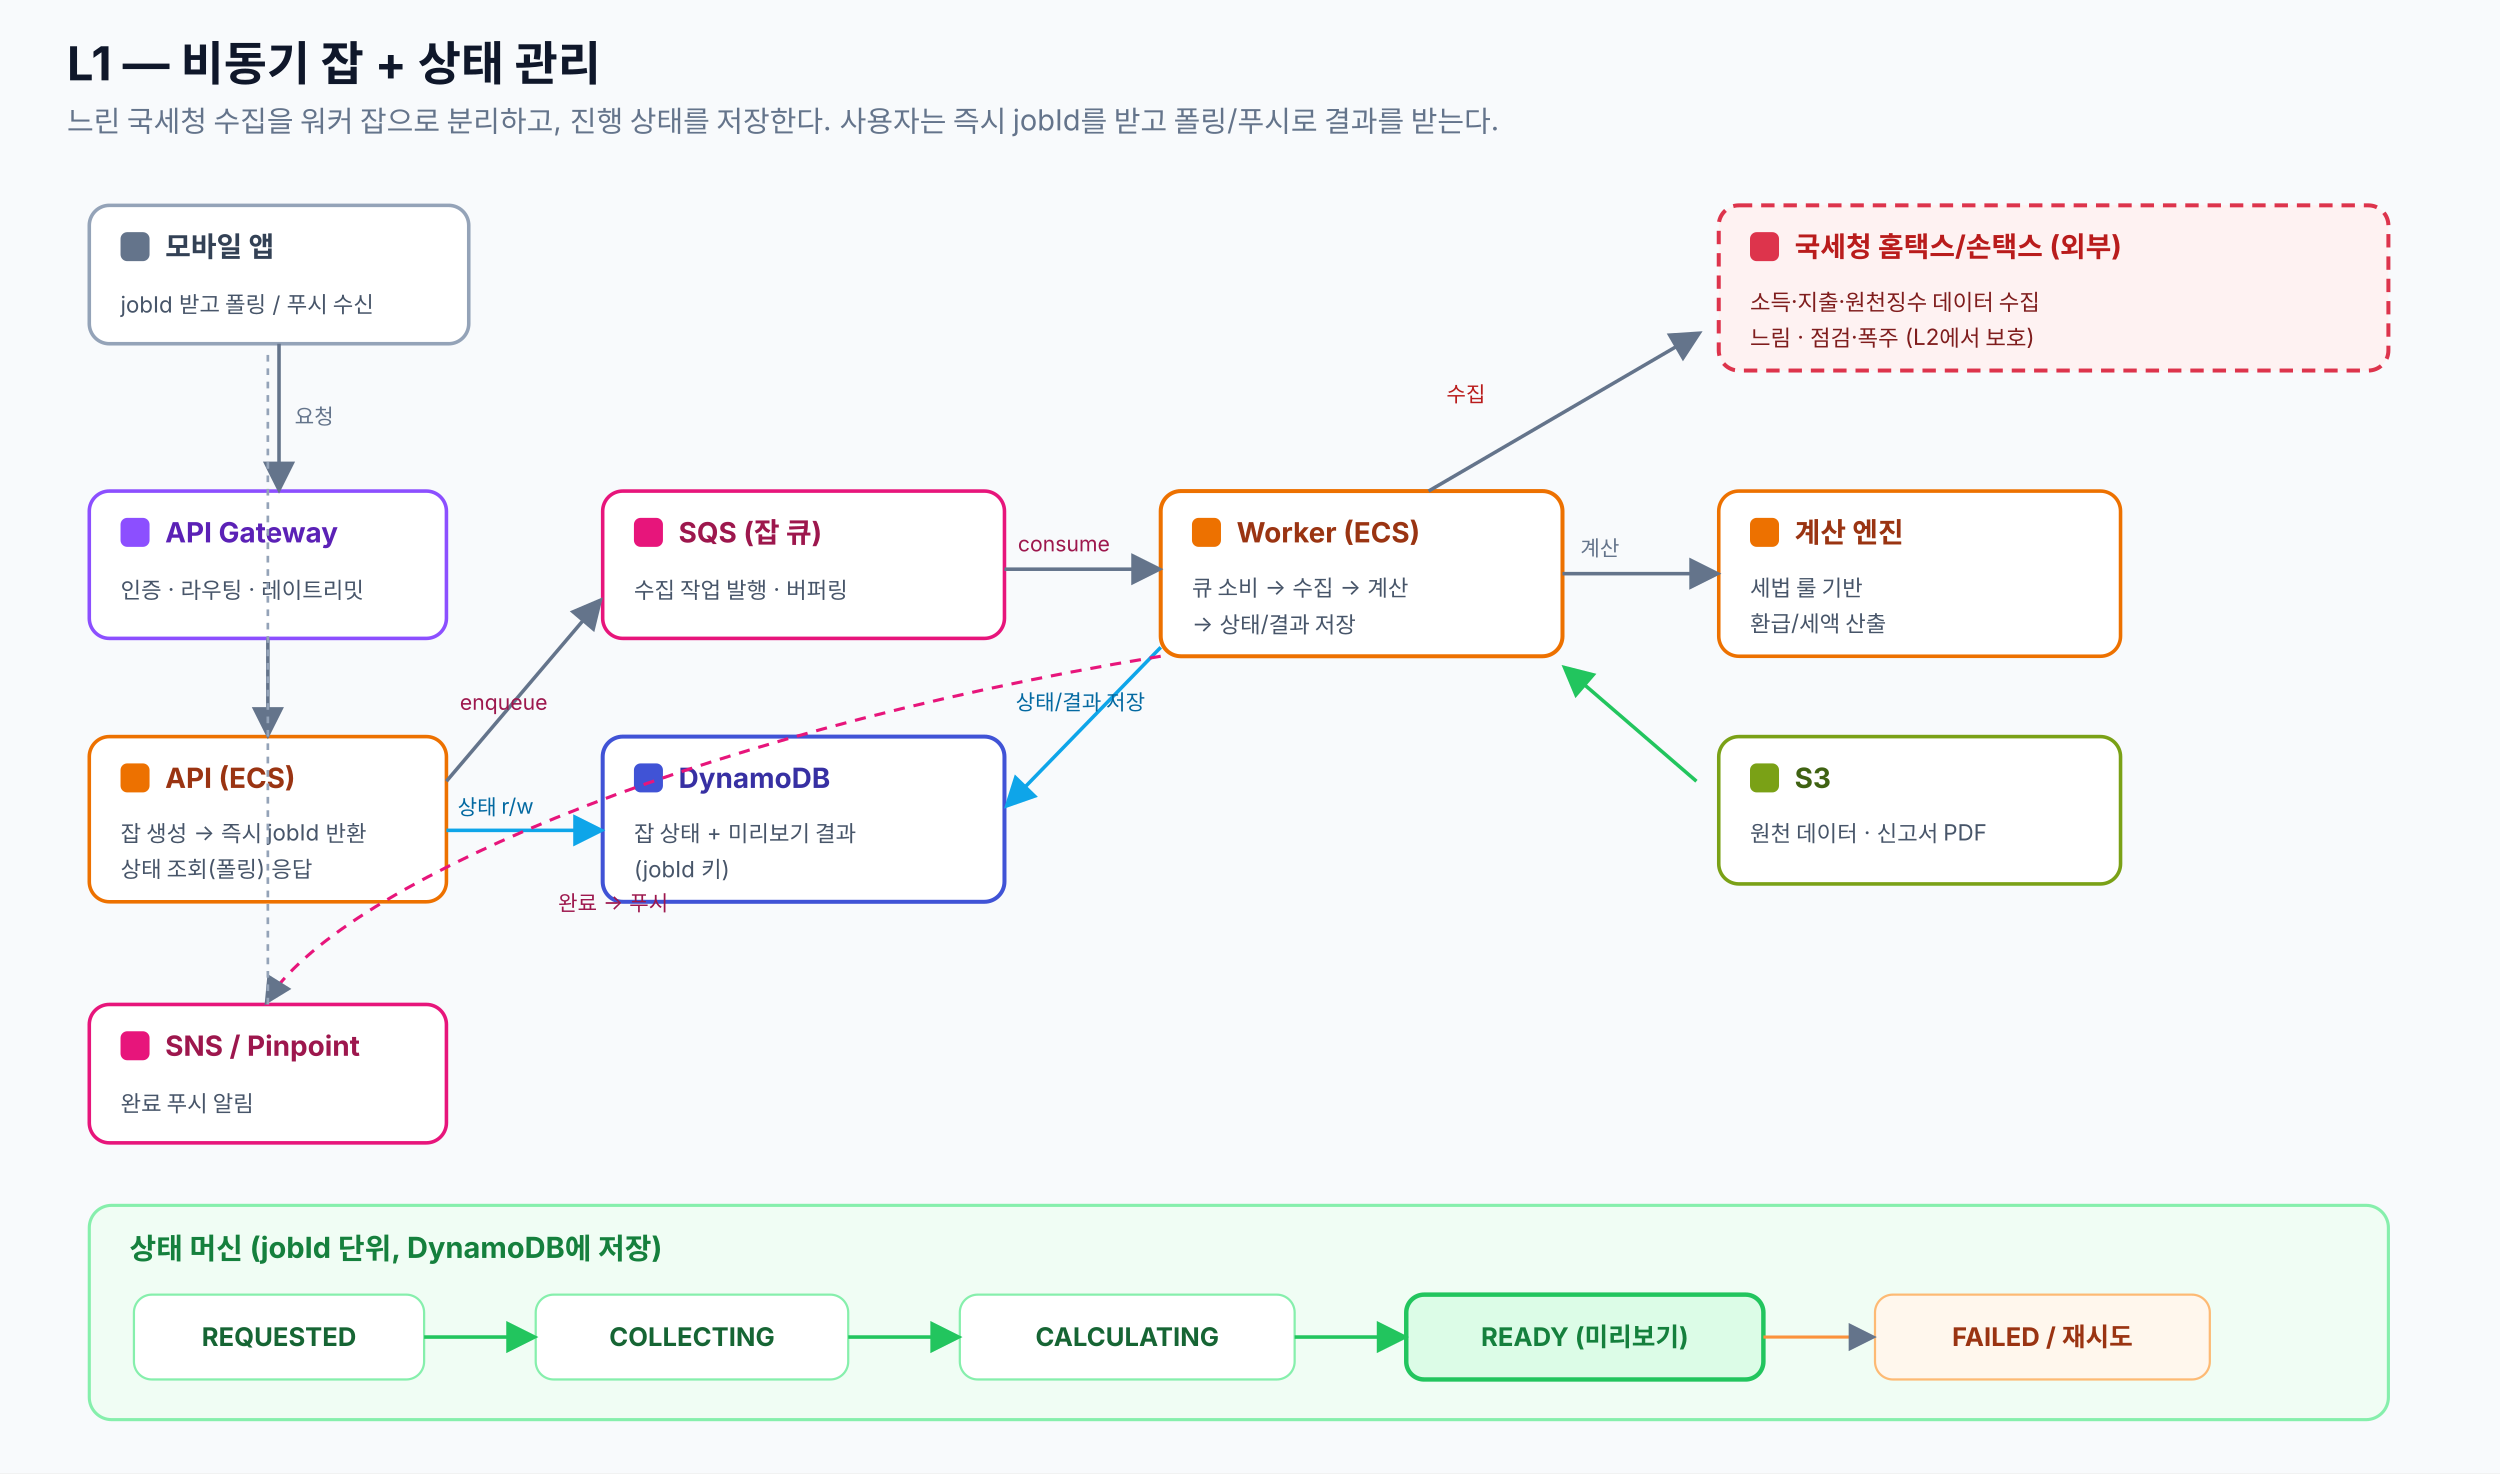
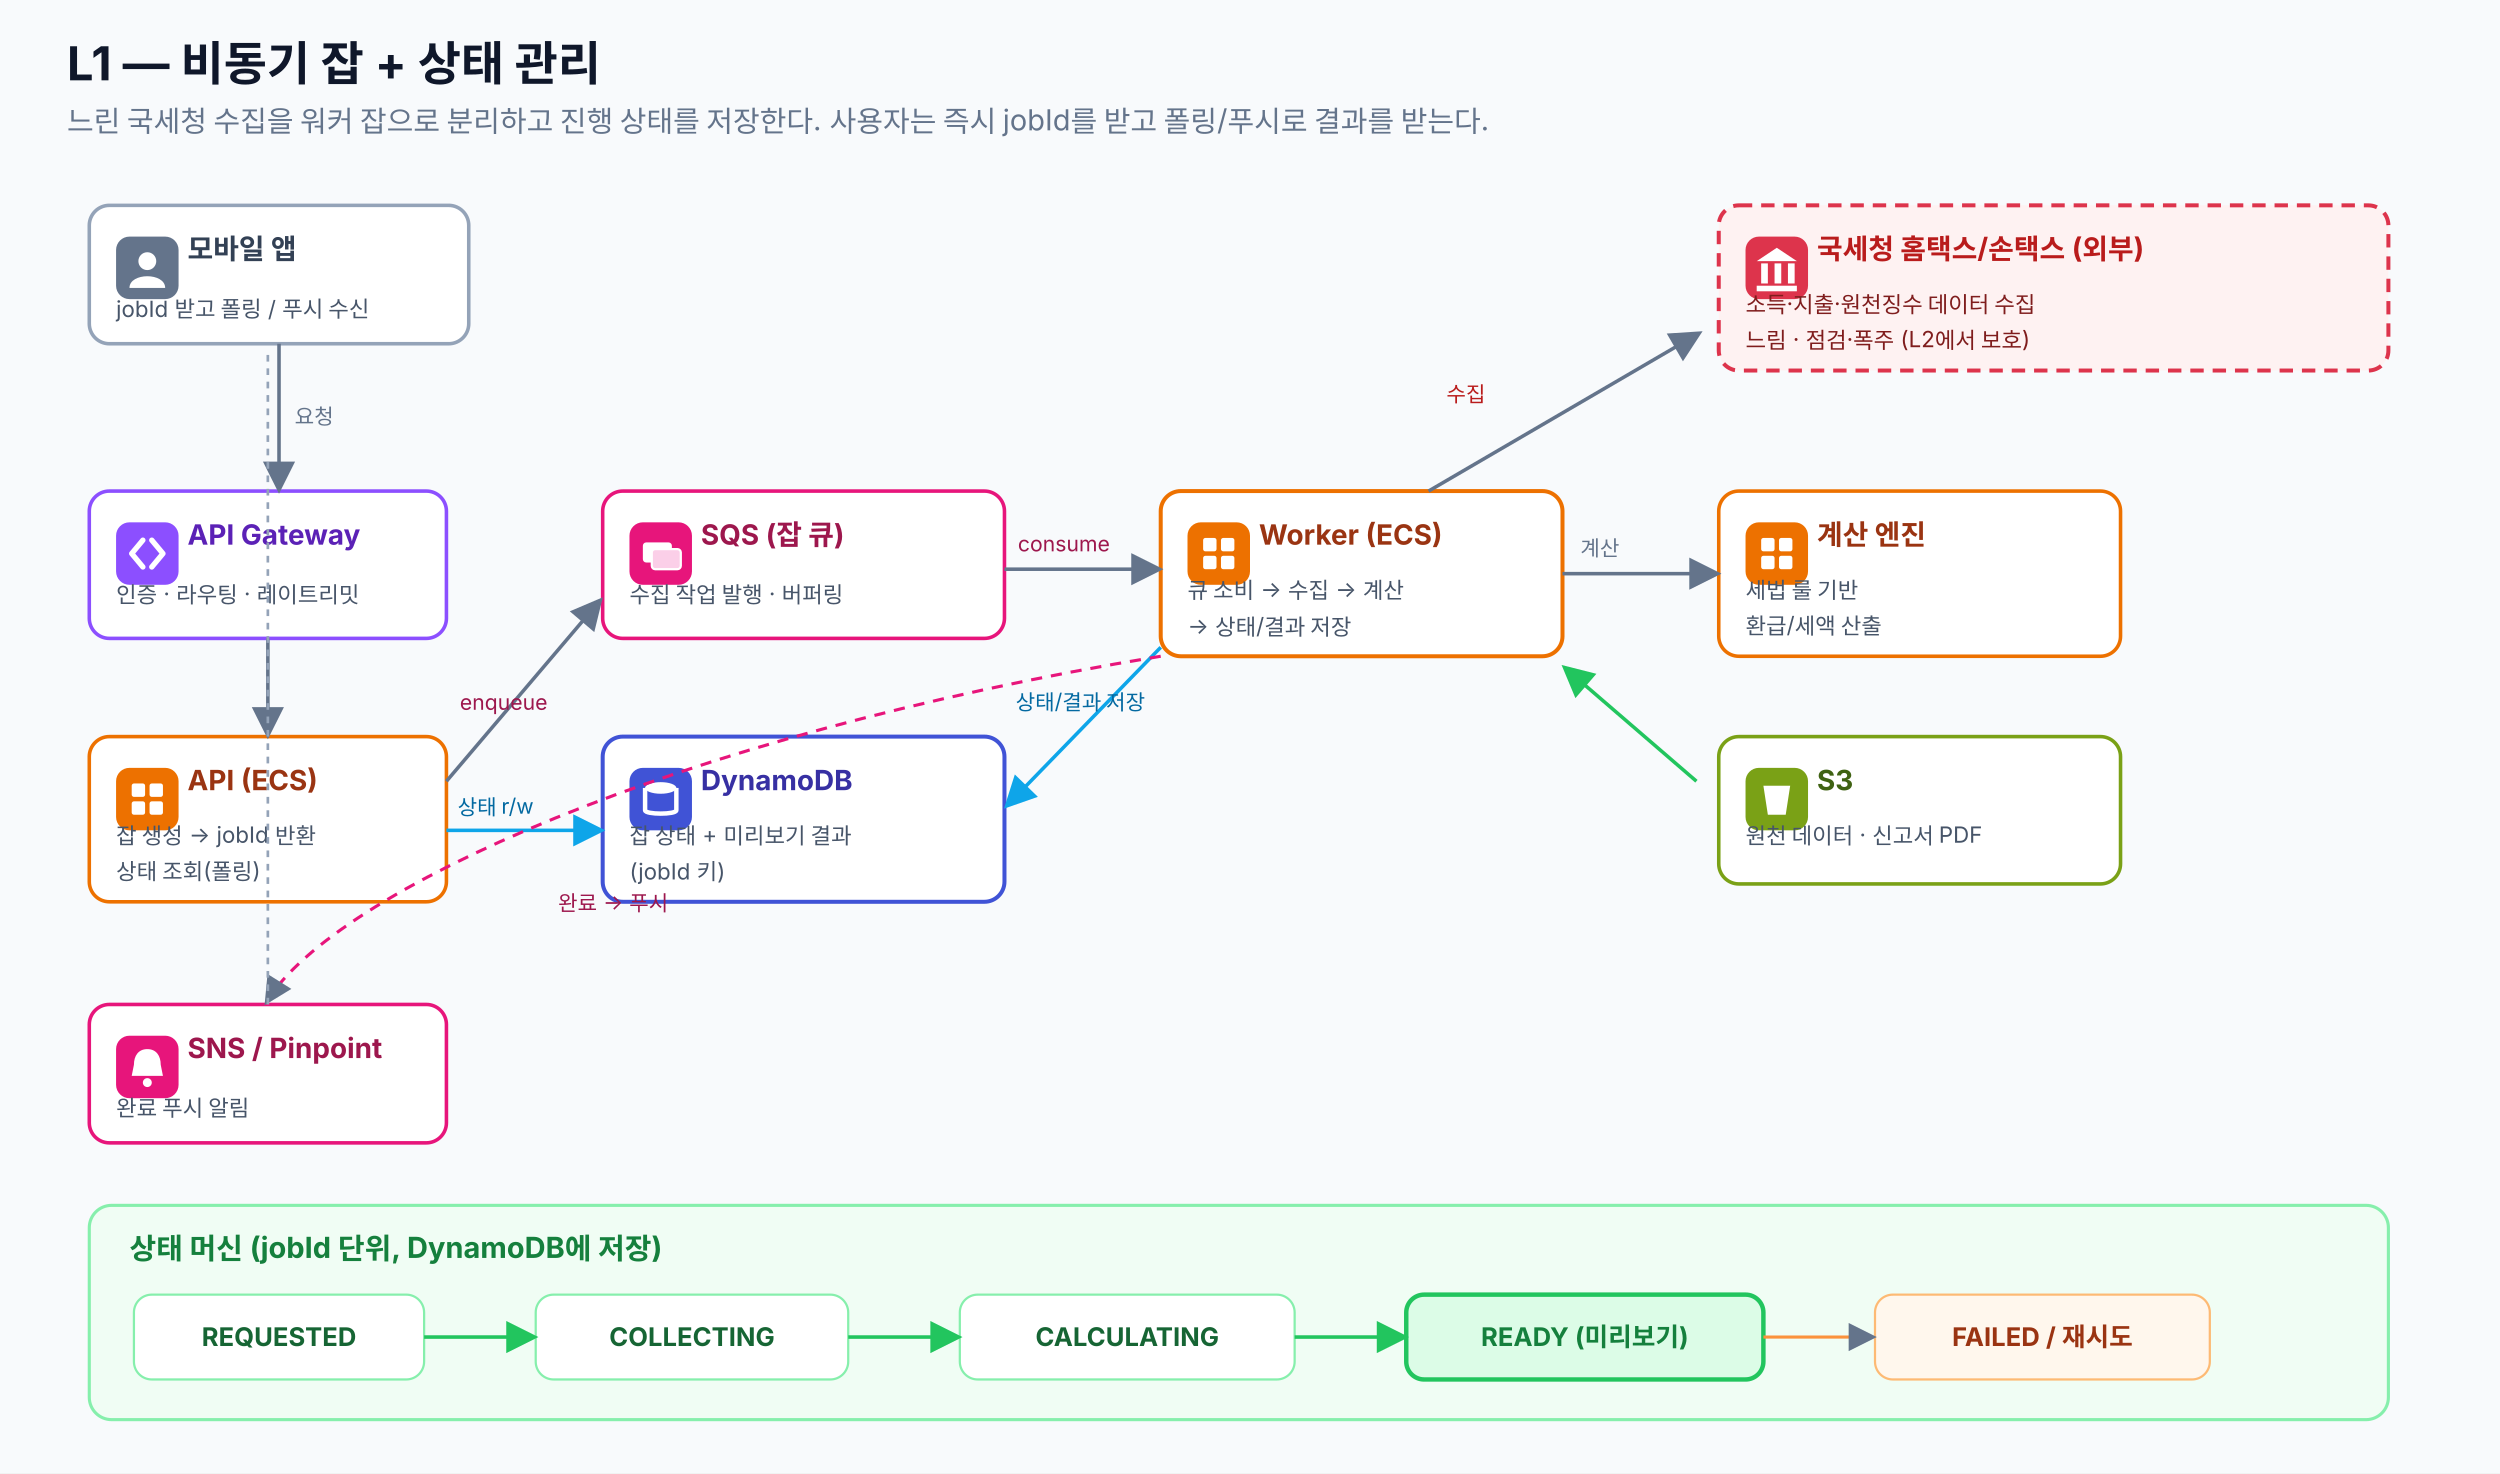
<svg xmlns="http://www.w3.org/2000/svg" width="1120" height="660" viewBox="0 0 1120 660" font-family="-apple-system, 'Segoe UI', 'Apple SD Gothic Neo', 'Malgun Gothic', sans-serif">
  <defs>
    <marker id="b" markerWidth="9" markerHeight="9" refX="7" refY="4.5" orient="auto">
      <path d="M0,0 L9,4.5 L0,9 Z" fill="#64748b" />
    </marker>
    <marker id="bd" markerWidth="9" markerHeight="9" refX="7" refY="4.5" orient="auto">
      <path d="M0,0 L9,4.5 L0,9 Z" fill="#0ea5e9" />
    </marker>
    <marker id="bg" markerWidth="9" markerHeight="9" refX="7" refY="4.5" orient="auto">
      <path d="M0,0 L9,4.5 L0,9 Z" fill="#22c55e" />
    </marker>
+     <g id="aws-client">
+       <rect width="28" height="28" rx="6" fill="#64748b" />
+       <circle cx="14" cy="11" r="4" fill="#fff" />
+       <path d="M6,23 C6,16 22,16 22,23 Z" fill="#fff" />
+     </g>
+     <g id="aws-compute">
+       <rect width="28" height="28" rx="6" fill="#ED7100" />
+       <rect x="7" y="7" width="6" height="6" rx="1" fill="#fff" />
+       <rect x="15" y="7" width="6" height="6" rx="1" fill="#fff" />
+       <rect x="7" y="15" width="6" height="6" rx="1" fill="#fff" />
+       <rect x="15" y="15" width="6" height="6" rx="1" fill="#fff" />
+     </g>
+     <g id="aws-apigw">
+       <rect width="28" height="28" rx="6" fill="#8C4FFF" />
+       <path d="M12,8 L7,14 L12,20" fill="none" stroke="#fff" stroke-width="2.4" stroke-linecap="round" stroke-linejoin="round" />
+       <path d="M16,8 L21,14 L16,20" fill="none" stroke="#fff" stroke-width="2.4" stroke-linecap="round" stroke-linejoin="round" />
+     </g>
+     <g id="aws-sqs">
+       <rect width="28" height="28" rx="6" fill="#E7157B" />
+       <rect x="6" y="9" width="13" height="9" rx="1.5" fill="#fff" />
+       <rect x="10" y="12" width="13" height="9" rx="1.5" fill="#fbcfe8" stroke="#fff" stroke-width="1" />
+     </g>
+     <g id="aws-ddb">
+       <rect width="28" height="28" rx="6" fill="#4053D6" />
+       <ellipse cx="14" cy="9" rx="7" ry="2.6" fill="#fff" />
+       <path d="M7,9 L7,19 C7,21 21,21 21,19 L21,9" fill="none" stroke="#fff" stroke-width="2" />
+     </g>
+     <g id="aws-s3">
+       <rect width="28" height="28" rx="6" fill="#7AA116" />
+       <path d="M8,8 L20,8 L18,21 L10,21 Z" fill="#fff" />
+     </g>
+     <g id="aws-sns">
+       <rect width="28" height="28" rx="6" fill="#E7157B" />
+       <path d="M14,6 C10,6 8,9 8,13 L7,18 L21,18 L20,13 C20,9 18,6 14,6 Z" fill="#fff" />
+       <circle cx="14" cy="21" r="2" fill="#fff" />
+     </g>
+     <g id="aws-gov">
+       <rect width="28" height="28" rx="6" fill="#DD344C" />
+       <path d="M14,5 L23,11 L5,11 Z" fill="#fff" />
+       <rect x="7" y="12" width="3" height="9" fill="#fff" />
+       <rect x="13" y="12" width="3" height="9" fill="#fff" />
+       <rect x="19" y="12" width="3" height="9" fill="#fff" />
+       <rect x="5" y="22" width="18" height="2.5" fill="#fff" />
+     </g>
  </defs>
  <rect width="1120" height="660" fill="#f8fafc" />
  <text x="30" y="36" font-size="21" font-weight="700" fill="#0f172a">L1 — 비동기 잡 + 상태 관리</text>
-   <text x="30" y="59" font-size="13" fill="#64748b">느린 국세청 수집을 워커 잡으로 분리하고, 진행 상태를 저장한다. 사용자는 즉시 jobId를 받고 폴링/푸시로 결과를 받는다.</text>
+   <text x="30" y="59" font-size="13" fill="#64748b">느린 국세청 수집을 워커 잡으로 분리하고 진행 상태를 저장한다. 사용자는 즉시 jobId를 받고 폴링/푸시로 결과를 받는다.</text>
  <rect x="40" y="92" width="170" height="62" rx="9" fill="#fff" stroke="#94a3b8" stroke-width="1.6" />
-   <rect x="54" y="104" width="13" height="13" rx="3" fill="#64748b" />
-   <text x="74" y="115" font-size="12.5" font-weight="700" fill="#334155">모바일 앱</text>
-   <text x="54" y="140" font-size="10" fill="#475569">jobId 받고 폴링 / 푸시 수신</text>
+   <use href="#aws-client" x="52" y="106" width="24" height="24" />
+   <text x="84" y="116" font-size="12.5" font-weight="700" fill="#334155">모바일 앱</text>
+   <text x="52" y="142" font-size="10" fill="#475569">jobId 받고 폴링 / 푸시 수신</text>
  <rect x="40" y="220" width="160" height="66" rx="9" fill="#fff" stroke="#8C4FFF" stroke-width="1.6" />
-   <rect x="54" y="232" width="13" height="13" rx="3" fill="#8C4FFF" />
-   <text x="74" y="243" font-size="12.5" font-weight="700" fill="#5b21b6">API Gateway</text>
-   <text x="54" y="268" font-size="10" fill="#475569">인증 · 라우팅 · 레이트리밋</text>
+   <use href="#aws-apigw" x="52" y="234" width="24" height="24" />
+   <text x="84" y="244" font-size="12.5" font-weight="700" fill="#5b21b6">API Gateway</text>
+   <text x="52" y="270" font-size="10" fill="#475569">인증 · 라우팅 · 레이트리밋</text>
  <rect x="40" y="330" width="160" height="74" rx="9" fill="#fff" stroke="#ED7100" stroke-width="1.6" />
-   <rect x="54" y="342" width="13" height="13" rx="3" fill="#ED7100" />
-   <text x="74" y="353" font-size="12.5" font-weight="700" fill="#9a3412">API (ECS)</text>
-   <text x="54" y="377" font-size="10" fill="#475569">잡 생성 → 즉시 jobId 반환</text>
-   <text x="54" y="393" font-size="10" fill="#475569">상태 조회(폴링) 응답</text>
+   <use href="#aws-compute" x="52" y="344" width="24" height="24" />
+   <text x="84" y="354" font-size="12.5" font-weight="700" fill="#9a3412">API (ECS)</text>
+   <text x="52" y="378" font-size="10" fill="#475569">잡 생성 → jobId 반환</text>
+   <text x="52" y="394" font-size="10" fill="#475569">상태 조회(폴링)</text>
  <rect x="270" y="220" width="180" height="66" rx="9" fill="#fff" stroke="#E7157B" stroke-width="1.6" />
-   <rect x="284" y="232" width="13" height="13" rx="3" fill="#E7157B" />
-   <text x="304" y="243" font-size="12.5" font-weight="700" fill="#9d174d">SQS (잡 큐)</text>
-   <text x="284" y="268" font-size="10" fill="#475569">수집 작업 발행 · 버퍼링</text>
+   <use href="#aws-sqs" x="282" y="234" width="24" height="24" />
+   <text x="314" y="244" font-size="12.5" font-weight="700" fill="#9d174d">SQS (잡 큐)</text>
+   <text x="282" y="270" font-size="10" fill="#475569">수집 작업 발행 · 버퍼링</text>
  <rect x="270" y="330" width="180" height="74" rx="9" fill="#fff" stroke="#4053D6" stroke-width="1.8" />
-   <rect x="284" y="342" width="13" height="13" rx="3" fill="#4053D6" />
-   <text x="304" y="353" font-size="12.5" font-weight="700" fill="#3730a3">DynamoDB</text>
-   <text x="284" y="377" font-size="10" fill="#475569">잡 상태 + 미리보기 결과</text>
-   <text x="284" y="393" font-size="10" fill="#475569">(jobId 키)</text>
+   <use href="#aws-ddb" x="282" y="344" width="24" height="24" />
+   <text x="314" y="354" font-size="12.5" font-weight="700" fill="#3730a3">DynamoDB</text>
+   <text x="282" y="378" font-size="10" fill="#475569">잡 상태 + 미리보기 결과</text>
+   <text x="282" y="394" font-size="10" fill="#475569">(jobId 키)</text>
  <rect x="40" y="450" width="160" height="62" rx="9" fill="#fff" stroke="#E7157B" stroke-width="1.6" />
-   <rect x="54" y="462" width="13" height="13" rx="3" fill="#E7157B" />
-   <text x="74" y="473" font-size="12.5" font-weight="700" fill="#9d174d">SNS / Pinpoint</text>
-   <text x="54" y="498" font-size="10" fill="#475569">완료 푸시 알림</text>
+   <use href="#aws-sns" x="52" y="464" width="24" height="24" />
+   <text x="84" y="474" font-size="12.5" font-weight="700" fill="#9d174d">SNS / Pinpoint</text>
+   <text x="52" y="500" font-size="10" fill="#475569">완료 푸시 알림</text>
  <rect x="520" y="220" width="180" height="74" rx="9" fill="#fff" stroke="#ED7100" stroke-width="1.8" />
-   <rect x="534" y="232" width="13" height="13" rx="3" fill="#ED7100" />
-   <text x="554" y="243" font-size="12.5" font-weight="700" fill="#9a3412">Worker (ECS)</text>
-   <text x="534" y="267" font-size="10" fill="#475569">큐 소비 → 수집 → 계산</text>
-   <text x="534" y="283" font-size="10" fill="#475569">→ 상태/결과 저장</text>
+   <use href="#aws-compute" x="532" y="234" width="24" height="24" />
+   <text x="564" y="244" font-size="12.5" font-weight="700" fill="#9a3412">Worker (ECS)</text>
+   <text x="532" y="268" font-size="10" fill="#475569">큐 소비 → 수집 → 계산</text>
+   <text x="532" y="284" font-size="10" fill="#475569">→ 상태/결과 저장</text>
  <rect x="770" y="92" width="300" height="74" rx="9" fill="#fef2f2" stroke="#DD344C" stroke-width="1.8" stroke-dasharray="6 4" />
-   <rect x="784" y="104" width="13" height="13" rx="3" fill="#DD344C" />
-   <text x="804" y="115" font-size="12.5" font-weight="700" fill="#b91c1c">국세청 홈택스/손택스 (외부)</text>
-   <text x="784" y="139" font-size="10" fill="#7f1d1d">소득·지출·원천징수 데이터 수집</text>
-   <text x="784" y="155" font-size="10" fill="#7f1d1d">느림 · 점검·폭주 (L2에서 보호)</text>
+   <use href="#aws-gov" x="782" y="106" width="24" height="24" />
+   <text x="814" y="116" font-size="12.5" font-weight="700" fill="#b91c1c">국세청 홈택스/손택스 (외부)</text>
+   <text x="782" y="140" font-size="10" fill="#7f1d1d">소득·지출·원천징수 데이터 수집</text>
+   <text x="782" y="156" font-size="10" fill="#7f1d1d">느림 · 점검·폭주 (L2에서 보호)</text>
  <rect x="770" y="220" width="180" height="74" rx="9" fill="#fff" stroke="#ED7100" stroke-width="1.6" />
-   <rect x="784" y="232" width="13" height="13" rx="3" fill="#ED7100" />
-   <text x="804" y="243" font-size="12.5" font-weight="700" fill="#9a3412">계산 엔진</text>
-   <text x="784" y="267" font-size="10" fill="#475569">세법 룰 기반</text>
-   <text x="784" y="283" font-size="10" fill="#475569">환급/세액 산출</text>
+   <use href="#aws-compute" x="782" y="234" width="24" height="24" />
+   <text x="814" y="244" font-size="12.5" font-weight="700" fill="#9a3412">계산 엔진</text>
+   <text x="782" y="268" font-size="10" fill="#475569">세법 룰 기반</text>
+   <text x="782" y="284" font-size="10" fill="#475569">환급/세액 산출</text>
  <rect x="770" y="330" width="180" height="66" rx="9" fill="#fff" stroke="#7AA116" stroke-width="1.6" />
-   <rect x="784" y="342" width="13" height="13" rx="3" fill="#7AA116" />
-   <text x="804" y="353" font-size="12.5" font-weight="700" fill="#3f6212">S3</text>
-   <text x="784" y="377" font-size="10" fill="#475569">원천 데이터 · 신고서 PDF</text>
+   <use href="#aws-s3" x="782" y="344" width="24" height="24" />
+   <text x="814" y="354" font-size="12.5" font-weight="700" fill="#3f6212">S3</text>
+   <text x="782" y="378" font-size="10" fill="#475569">원천 데이터 · 신고서 PDF</text>
  <line x1="125" y1="154" x2="125" y2="218" stroke="#64748b" stroke-width="1.6" marker-end="url(#b)" />
  <text x="132" y="190" font-size="9.5" fill="#64748b">요청</text>
  <line x1="120" y1="286" x2="120" y2="328" stroke="#64748b" stroke-width="1.6" marker-end="url(#b)" />
  <line x1="200" y1="350" x2="268" y2="270" stroke="#64748b" stroke-width="1.6" marker-end="url(#b)" />
  <text x="206" y="318" font-size="9.5" fill="#9d174d">enqueue</text>
  <line x1="200" y1="372" x2="268" y2="372" stroke="#0ea5e9" stroke-width="1.6" marker-end="url(#bd)" />
  <text x="205" y="365" font-size="9.5" fill="#0369a1">상태 r/w</text>
  <line x1="450" y1="255" x2="518" y2="255" stroke="#64748b" stroke-width="1.6" marker-end="url(#b)" />
  <text x="456" y="247" font-size="9.5" fill="#9d174d">consume</text>
  <line x1="640" y1="220" x2="760" y2="150" stroke="#64748b" stroke-width="1.6" marker-end="url(#b)" />
  <text x="648" y="180" font-size="9.5" fill="#b91c1c">수집</text>
  <line x1="700" y1="257" x2="768" y2="257" stroke="#64748b" stroke-width="1.6" marker-end="url(#b)" />
  <text x="708" y="249" font-size="9.5" fill="#64748b">계산</text>
  <line x1="520" y1="290" x2="452" y2="360" stroke="#0ea5e9" stroke-width="1.6" marker-end="url(#bd)" />
  <text x="455" y="318" font-size="9.5" fill="#0369a1">상태/결과 저장</text>
  <line x1="760" y1="350" x2="702" y2="300" stroke="#22c55e" stroke-width="1.6" marker-end="url(#bg)" />
  <path d="M520,294 C300,330 150,400 120,448" stroke="#E7157B" stroke-width="1.4" fill="none" stroke-dasharray="5 4" marker-end="url(#b)" />
  <text x="250" y="408" font-size="9.5" fill="#9d174d">완료 → 푸시</text>
  <path d="M120,450 C120,300 120,200 120,156" stroke="#94a3b8" stroke-width="1.2" fill="none" stroke-dasharray="3 3" />
  <rect x="40" y="540" width="1030" height="96" rx="10" fill="#f0fdf4" stroke="#86efac" stroke-width="1.4" />
  <text x="58" y="564" font-size="13" font-weight="700" fill="#15803d">상태 머신 (jobId 단위, DynamoDB에 저장)</text>
  <g font-size="11.5" font-weight="700">
    <rect x="60" y="580" width="130" height="38" rx="8" fill="#fff" stroke="#86efac" />
    <text x="125" y="603" fill="#166534" text-anchor="middle">REQUESTED</text>
    <rect x="240" y="580" width="140" height="38" rx="8" fill="#fff" stroke="#86efac" />
    <text x="310" y="603" fill="#166534" text-anchor="middle">COLLECTING</text>
    <rect x="430" y="580" width="150" height="38" rx="8" fill="#fff" stroke="#86efac" />
    <text x="505" y="603" fill="#166534" text-anchor="middle">CALCULATING</text>
    <rect x="630" y="580" width="160" height="38" rx="8" fill="#dcfce7" stroke="#22c55e" stroke-width="2" />
    <text x="710" y="603" fill="#15803d" text-anchor="middle">READY (미리보기)</text>
    <rect x="840" y="580" width="150" height="38" rx="8" fill="#fff7ed" stroke="#fdba74" />
    <text x="915" y="603" fill="#9a3412" text-anchor="middle">FAILED / 재시도</text>
  </g>
  <line x1="190" y1="599" x2="238" y2="599" stroke="#22c55e" stroke-width="1.6" marker-end="url(#bg)" />
  <line x1="380" y1="599" x2="428" y2="599" stroke="#22c55e" stroke-width="1.6" marker-end="url(#bg)" />
  <line x1="580" y1="599" x2="628" y2="599" stroke="#22c55e" stroke-width="1.6" marker-end="url(#bg)" />
  <line x1="790" y1="599" x2="838" y2="599" stroke="#fb923c" stroke-width="1.4" marker-end="url(#b)" />
</svg>
